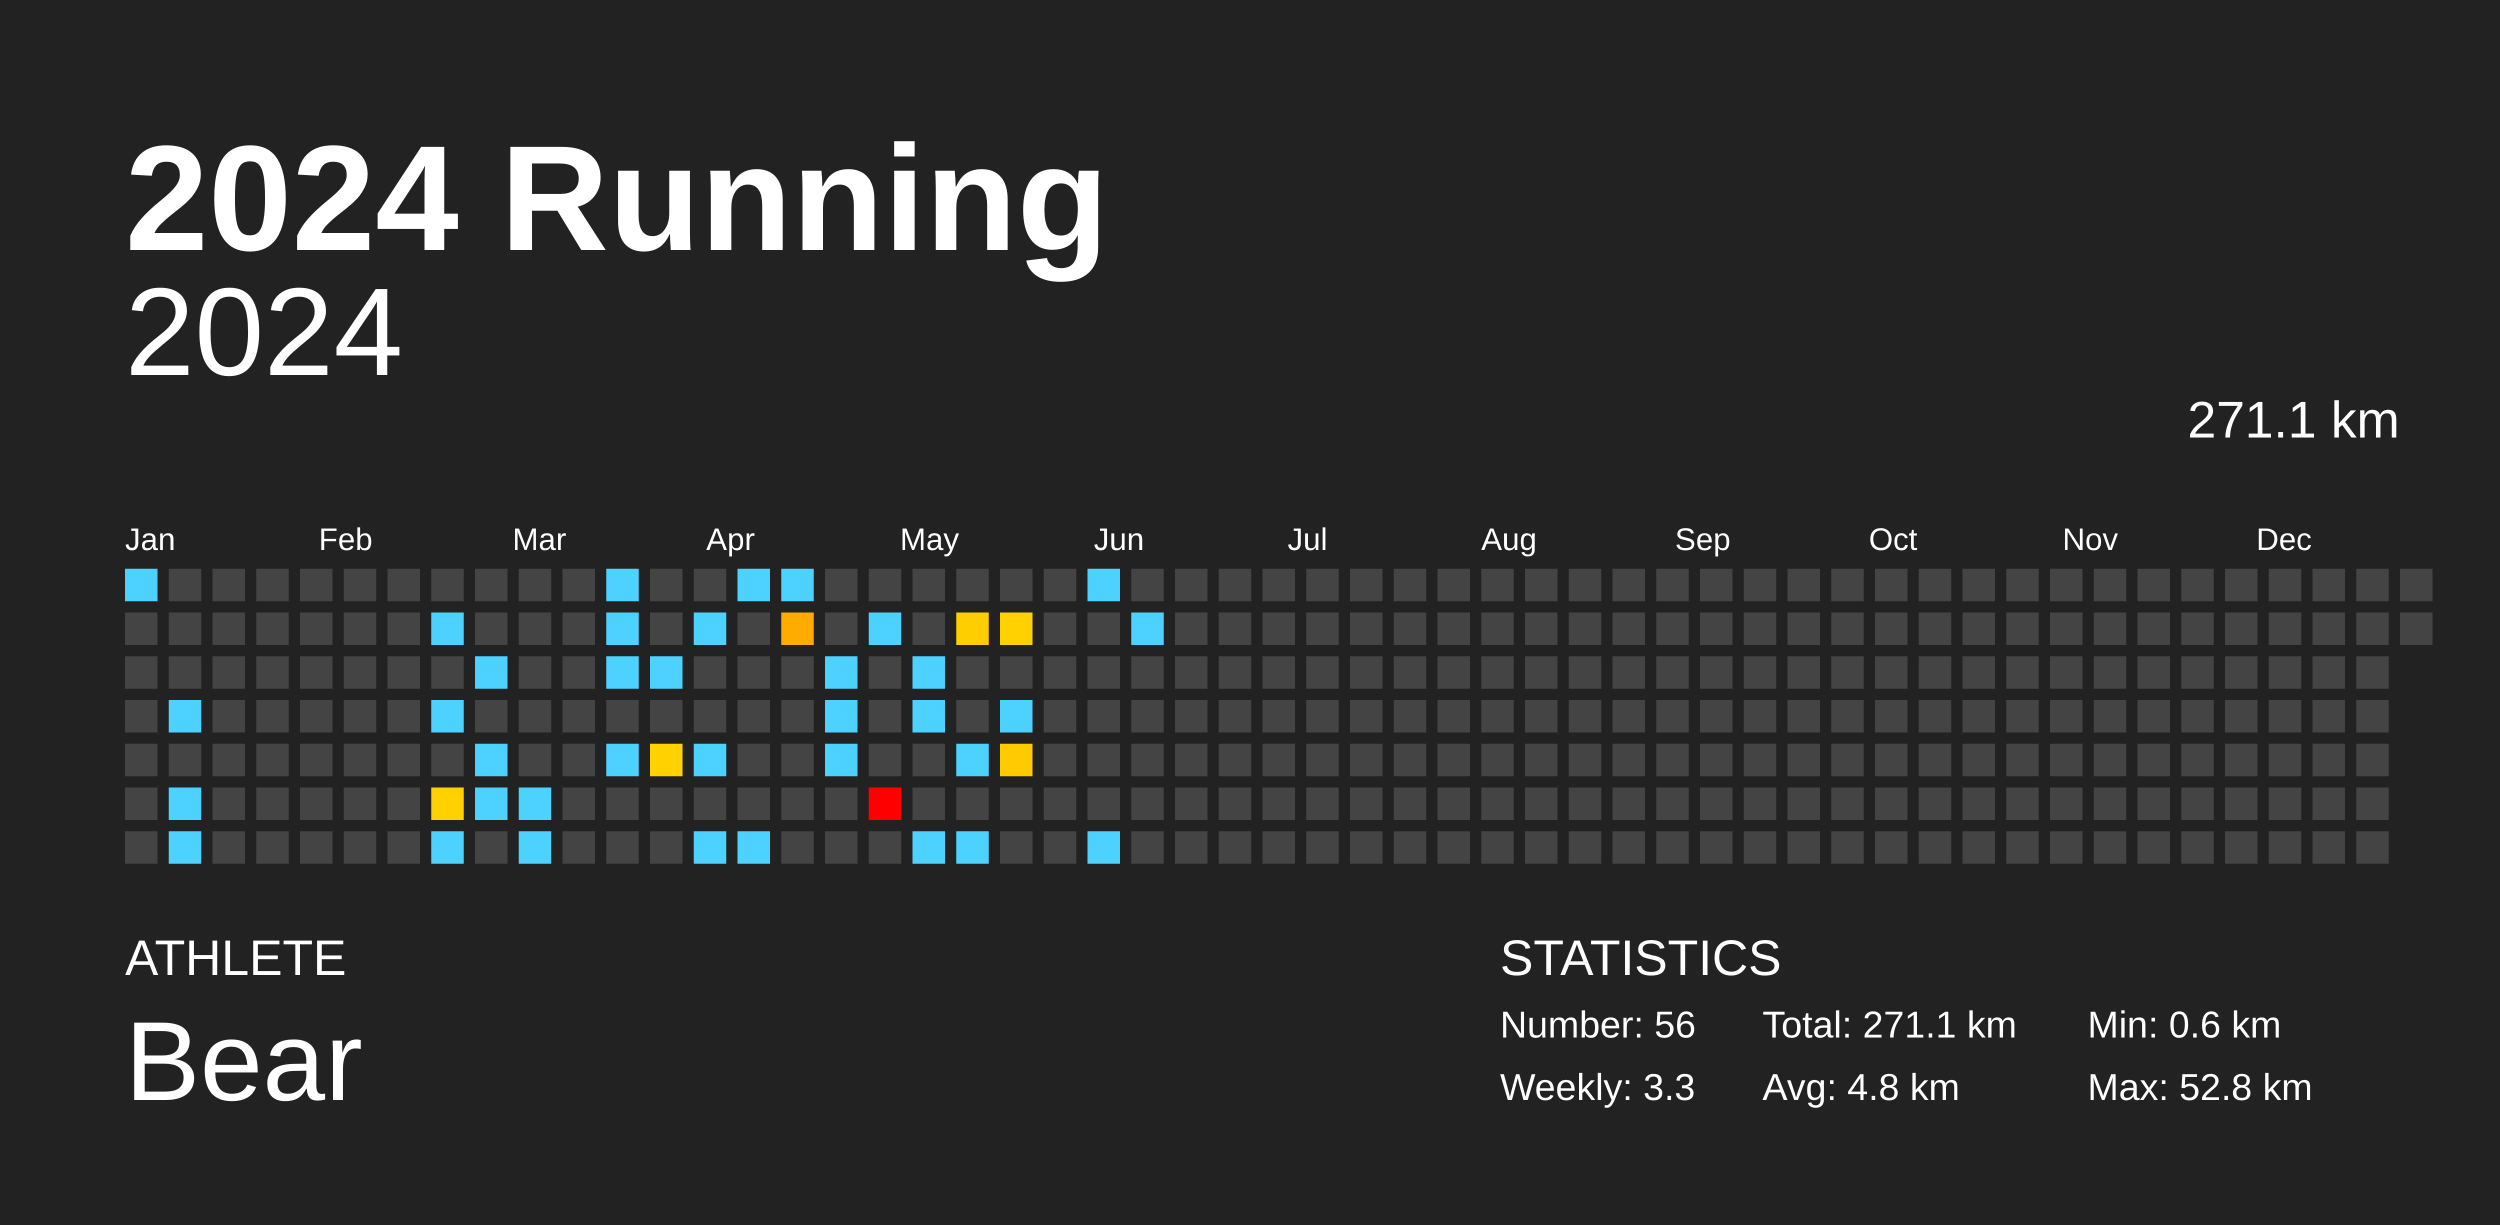
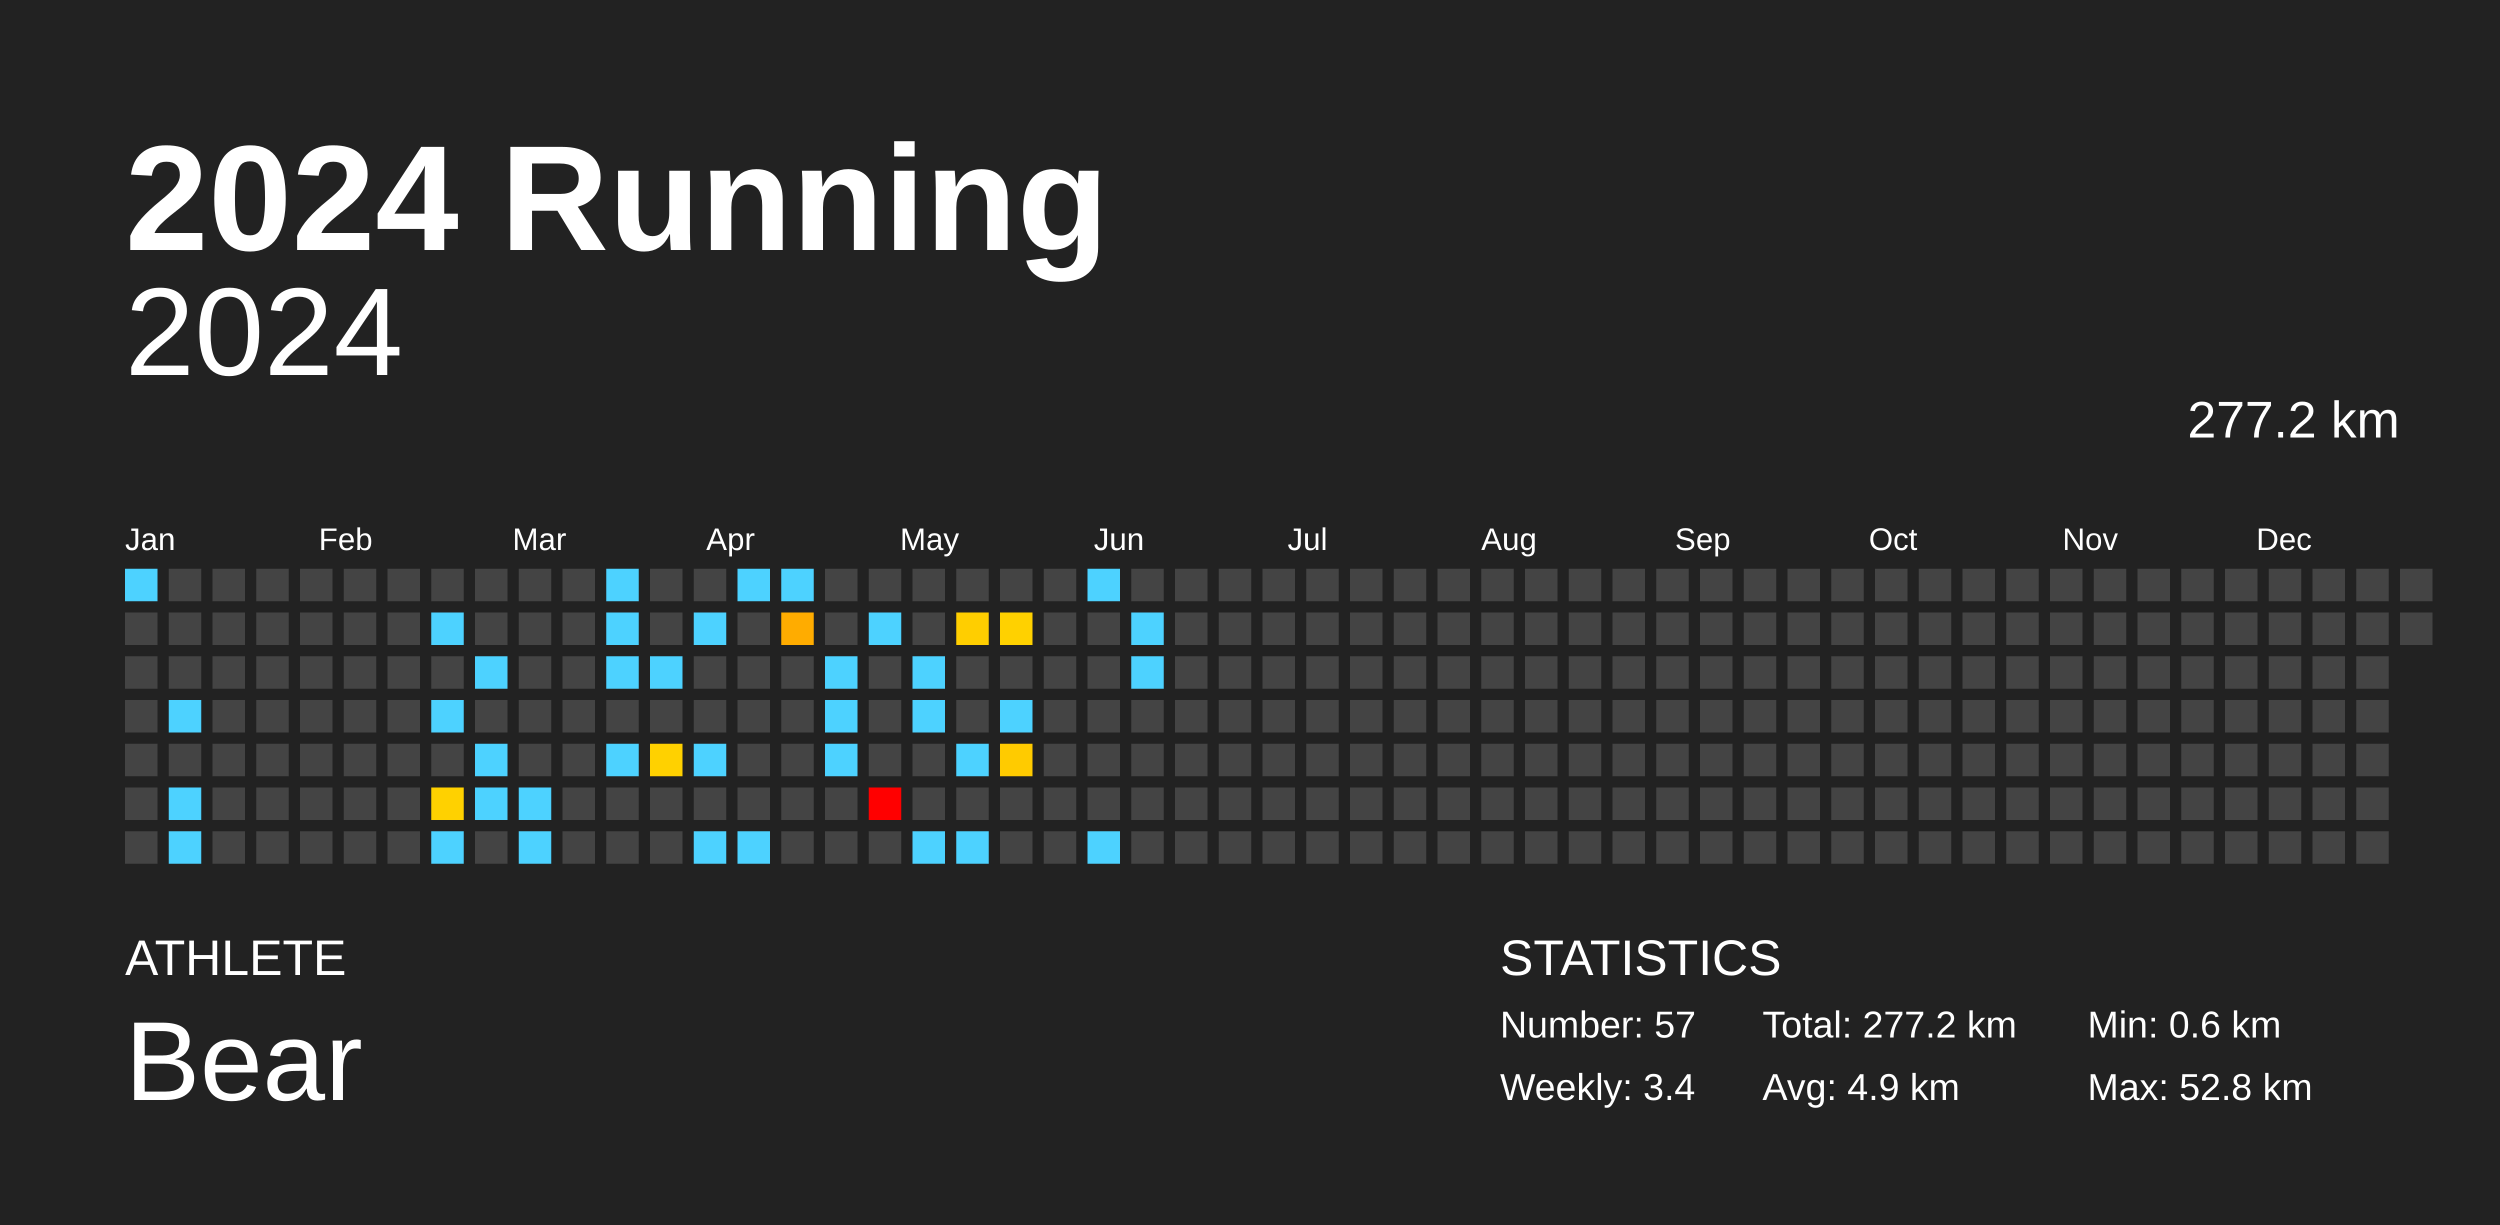
<svg xmlns="http://www.w3.org/2000/svg" baseProfile="full" height="98mm" version="1.1" viewBox="0,0,200,98" width="200mm">
  <defs />
  <rect fill="#222222" height="98" width="200" x="0" y="0" />
  <text fill="#FFFFFF" style="font-size:12px; font-family:Arial; font-weight:bold;" x="10" y="20">2024 Running</text>
  <text fill="#FFFFFF" style="font-size:4px; font-family:Arial" x="10" y="78">ATHLETE</text>
  <text fill="#FFFFFF" style="font-size:9px; font-family:Arial" x="10" y="88">Bear</text>
  <text fill="#FFFFFF" style="font-size:4px; font-family:Arial" x="120" y="78">STATISTICS</text>
-   <text fill="#FFFFFF" style="font-size:3px; font-family:Arial" x="120" y="83">Number: 56</text>
-   <text fill="#FFFFFF" style="font-size:3px; font-family:Arial" x="120" y="88">Weekly: 3.3</text>
-   <text fill="#FFFFFF" style="font-size:3px; font-family:Arial" x="141" y="83">Total: 271.1 km</text>
-   <text fill="#FFFFFF" style="font-size:3px; font-family:Arial" x="141" y="88">Avg: 4.8 km</text>
+   <text fill="#FFFFFF" style="font-size:3px; font-family:Arial" x="120" y="83">Number: 57</text>
+   <text fill="#FFFFFF" style="font-size:3px; font-family:Arial" x="120" y="88">Weekly: 3.4</text>
+   <text fill="#FFFFFF" style="font-size:3px; font-family:Arial" x="141" y="83">Total: 277.2 km</text>
+   <text fill="#FFFFFF" style="font-size:3px; font-family:Arial" x="141" y="88">Avg: 4.9 km</text>
  <text fill="#FFFFFF" style="font-size:3px; font-family:Arial" x="167" y="83">Min: 0.6 km</text>
  <text fill="#FFFFFF" style="font-size:3px; font-family:Arial" x="167" y="88">Max: 52.8 km</text>
  <text alignment-baseline="hanging" fill="#FFFFFF" style="font-size:10.0px; font-family:Arial;" x="10" y="30">2024</text>
-   <text alignment-baseline="hanging" fill="#FFFFFF" style="font-size:4.125px; font-family:Arial;" x="175" y="35">271.1 km</text>
+   <text alignment-baseline="hanging" fill="#FFFFFF" style="font-size:4.125px; font-family:Arial;" x="175" y="35">277.2 km</text>
  <text fill="#FFFFFF" style="font-size:2.5px; font-family:Arial" x="10.0" y="44">Jan</text>
  <text fill="#FFFFFF" style="font-size:2.5px; font-family:Arial" x="25.5" y="44">Feb</text>
  <text fill="#FFFFFF" style="font-size:2.5px; font-family:Arial" x="41.0" y="44">Mar</text>
  <text fill="#FFFFFF" style="font-size:2.5px; font-family:Arial" x="56.5" y="44">Apr</text>
  <text fill="#FFFFFF" style="font-size:2.5px; font-family:Arial" x="72.0" y="44">May</text>
  <text fill="#FFFFFF" style="font-size:2.5px; font-family:Arial" x="87.5" y="44">Jun</text>
  <text fill="#FFFFFF" style="font-size:2.5px; font-family:Arial" x="103.0" y="44">Jul</text>
  <text fill="#FFFFFF" style="font-size:2.5px; font-family:Arial" x="118.5" y="44">Aug</text>
  <text fill="#FFFFFF" style="font-size:2.5px; font-family:Arial" x="134.0" y="44">Sep</text>
  <text fill="#FFFFFF" style="font-size:2.5px; font-family:Arial" x="149.5" y="44">Oct</text>
  <text fill="#FFFFFF" style="font-size:2.5px; font-family:Arial" x="165.0" y="44">Nov</text>
  <text fill="#FFFFFF" style="font-size:2.5px; font-family:Arial" x="180.5" y="44">Dec</text>
  <rect fill="#4dd2ff" height="2.6" width="2.6" x="10.0" y="45.5" />
  <rect fill="#444444" height="2.6" width="2.6" x="10.0" y="49.0" />
  <rect fill="#444444" height="2.6" width="2.6" x="10.0" y="52.5" />
  <rect fill="#444444" height="2.6" width="2.6" x="10.0" y="56.0" />
  <rect fill="#444444" height="2.6" width="2.6" x="10.0" y="59.5" />
  <rect fill="#444444" height="2.6" width="2.6" x="10.0" y="63.0" />
  <rect fill="#444444" height="2.6" width="2.6" x="10.0" y="66.5" />
  <rect fill="#444444" height="2.6" width="2.6" x="13.5" y="45.5" />
  <rect fill="#444444" height="2.6" width="2.6" x="13.5" y="49.0" />
  <rect fill="#444444" height="2.6" width="2.6" x="13.5" y="52.5" />
  <rect fill="#4dd2ff" height="2.6" width="2.6" x="13.5" y="56.0" />
  <rect fill="#444444" height="2.6" width="2.6" x="13.5" y="59.5" />
  <rect fill="#4dd2ff" height="2.6" width="2.6" x="13.5" y="63.0" />
  <rect fill="#4dd2ff" height="2.6" width="2.6" x="13.5" y="66.5" />
  <rect fill="#444444" height="2.6" width="2.6" x="17.0" y="45.5" />
  <rect fill="#444444" height="2.6" width="2.6" x="17.0" y="49.0" />
  <rect fill="#444444" height="2.6" width="2.6" x="17.0" y="52.5" />
  <rect fill="#444444" height="2.6" width="2.6" x="17.0" y="56.0" />
  <rect fill="#444444" height="2.6" width="2.6" x="17.0" y="59.5" />
  <rect fill="#444444" height="2.6" width="2.6" x="17.0" y="63.0" />
  <rect fill="#444444" height="2.6" width="2.6" x="17.0" y="66.5" />
  <rect fill="#444444" height="2.6" width="2.6" x="20.5" y="45.5" />
  <rect fill="#444444" height="2.6" width="2.6" x="20.5" y="49.0" />
  <rect fill="#444444" height="2.6" width="2.6" x="20.5" y="52.5" />
  <rect fill="#444444" height="2.6" width="2.6" x="20.5" y="56.0" />
  <rect fill="#444444" height="2.6" width="2.6" x="20.5" y="59.5" />
  <rect fill="#444444" height="2.6" width="2.6" x="20.5" y="63.0" />
  <rect fill="#444444" height="2.6" width="2.6" x="20.5" y="66.5" />
  <rect fill="#444444" height="2.6" width="2.6" x="24.0" y="45.5" />
  <rect fill="#444444" height="2.6" width="2.6" x="24.0" y="49.0" />
  <rect fill="#444444" height="2.6" width="2.6" x="24.0" y="52.5" />
  <rect fill="#444444" height="2.6" width="2.6" x="24.0" y="56.0" />
  <rect fill="#444444" height="2.6" width="2.6" x="24.0" y="59.5" />
  <rect fill="#444444" height="2.6" width="2.6" x="24.0" y="63.0" />
  <rect fill="#444444" height="2.6" width="2.6" x="24.0" y="66.5" />
  <rect fill="#444444" height="2.6" width="2.6" x="27.5" y="45.5" />
  <rect fill="#444444" height="2.6" width="2.6" x="27.5" y="49.0" />
  <rect fill="#444444" height="2.6" width="2.6" x="27.5" y="52.5" />
  <rect fill="#444444" height="2.6" width="2.6" x="27.5" y="56.0" />
  <rect fill="#444444" height="2.6" width="2.6" x="27.5" y="59.5" />
  <rect fill="#444444" height="2.6" width="2.6" x="27.5" y="63.0" />
  <rect fill="#444444" height="2.6" width="2.6" x="27.5" y="66.5" />
  <rect fill="#444444" height="2.6" width="2.6" x="31.0" y="45.5" />
  <rect fill="#444444" height="2.6" width="2.6" x="31.0" y="49.0" />
  <rect fill="#444444" height="2.6" width="2.6" x="31.0" y="52.5" />
  <rect fill="#444444" height="2.6" width="2.6" x="31.0" y="56.0" />
  <rect fill="#444444" height="2.6" width="2.6" x="31.0" y="59.5" />
  <rect fill="#444444" height="2.6" width="2.6" x="31.0" y="63.0" />
  <rect fill="#444444" height="2.6" width="2.6" x="31.0" y="66.5" />
  <rect fill="#444444" height="2.6" width="2.6" x="34.5" y="45.5" />
  <rect fill="#4dd2ff" height="2.6" width="2.6" x="34.5" y="49.0" />
  <rect fill="#444444" height="2.6" width="2.6" x="34.5" y="52.5" />
  <rect fill="#4dd2ff" height="2.6" width="2.6" x="34.5" y="56.0" />
  <rect fill="#444444" height="2.6" width="2.6" x="34.5" y="59.5" />
  <rect fill="#ffd100" height="2.6" width="2.6" x="34.5" y="63.0" />
  <rect fill="#4dd2ff" height="2.6" width="2.6" x="34.5" y="66.5" />
  <rect fill="#444444" height="2.6" width="2.6" x="38.0" y="45.5" />
  <rect fill="#444444" height="2.6" width="2.6" x="38.0" y="49.0" />
  <rect fill="#4dd2ff" height="2.6" width="2.6" x="38.0" y="52.5" />
  <rect fill="#444444" height="2.6" width="2.6" x="38.0" y="56.0" />
  <rect fill="#4dd2ff" height="2.6" width="2.6" x="38.0" y="59.5" />
  <rect fill="#4dd2ff" height="2.6" width="2.6" x="38.0" y="63.0" />
  <rect fill="#444444" height="2.6" width="2.6" x="38.0" y="66.5" />
  <rect fill="#444444" height="2.6" width="2.6" x="41.5" y="45.5" />
  <rect fill="#444444" height="2.6" width="2.6" x="41.5" y="49.0" />
  <rect fill="#444444" height="2.6" width="2.6" x="41.5" y="52.5" />
  <rect fill="#444444" height="2.6" width="2.6" x="41.5" y="56.0" />
  <rect fill="#444444" height="2.6" width="2.6" x="41.5" y="59.5" />
  <rect fill="#4dd2ff" height="2.6" width="2.6" x="41.5" y="63.0" />
  <rect fill="#4dd2ff" height="2.6" width="2.6" x="41.5" y="66.5" />
  <rect fill="#444444" height="2.6" width="2.6" x="45.0" y="45.5" />
  <rect fill="#444444" height="2.6" width="2.6" x="45.0" y="49.0" />
  <rect fill="#444444" height="2.6" width="2.6" x="45.0" y="52.5" />
  <rect fill="#444444" height="2.6" width="2.6" x="45.0" y="56.0" />
  <rect fill="#444444" height="2.6" width="2.6" x="45.0" y="59.5" />
  <rect fill="#444444" height="2.6" width="2.6" x="45.0" y="63.0" />
  <rect fill="#444444" height="2.6" width="2.6" x="45.0" y="66.5" />
  <rect fill="#4dd2ff" height="2.6" width="2.6" x="48.5" y="45.5" />
  <rect fill="#4dd2ff" height="2.6" width="2.6" x="48.5" y="49.0" />
  <rect fill="#4dd2ff" height="2.6" width="2.6" x="48.5" y="52.5" />
  <rect fill="#444444" height="2.6" width="2.6" x="48.5" y="56.0" />
  <rect fill="#4dd2ff" height="2.6" width="2.6" x="48.5" y="59.5" />
  <rect fill="#444444" height="2.6" width="2.6" x="48.5" y="63.0" />
  <rect fill="#444444" height="2.6" width="2.6" x="48.5" y="66.5" />
  <rect fill="#444444" height="2.6" width="2.6" x="52.0" y="45.5" />
  <rect fill="#444444" height="2.6" width="2.6" x="52.0" y="49.0" />
  <rect fill="#4dd2ff" height="2.6" width="2.6" x="52.0" y="52.5" />
  <rect fill="#444444" height="2.6" width="2.6" x="52.0" y="56.0" />
  <rect fill="#ffd100" height="2.6" width="2.6" x="52.0" y="59.5" />
  <rect fill="#444444" height="2.6" width="2.6" x="52.0" y="63.0" />
  <rect fill="#444444" height="2.6" width="2.6" x="52.0" y="66.5" />
  <rect fill="#444444" height="2.6" width="2.6" x="55.5" y="45.5" />
  <rect fill="#4dd2ff" height="2.6" width="2.6" x="55.5" y="49.0" />
  <rect fill="#444444" height="2.6" width="2.6" x="55.5" y="52.5" />
  <rect fill="#444444" height="2.6" width="2.6" x="55.5" y="56.0" />
  <rect fill="#4dd2ff" height="2.6" width="2.6" x="55.5" y="59.5" />
  <rect fill="#444444" height="2.6" width="2.6" x="55.5" y="63.0" />
  <rect fill="#4dd2ff" height="2.6" width="2.6" x="55.5" y="66.5" />
  <rect fill="#4dd2ff" height="2.6" width="2.6" x="59.0" y="45.5" />
  <rect fill="#444444" height="2.6" width="2.6" x="59.0" y="49.0" />
  <rect fill="#444444" height="2.6" width="2.6" x="59.0" y="52.5" />
  <rect fill="#444444" height="2.6" width="2.6" x="59.0" y="56.0" />
  <rect fill="#444444" height="2.6" width="2.6" x="59.0" y="59.5" />
  <rect fill="#444444" height="2.6" width="2.6" x="59.0" y="63.0" />
  <rect fill="#4dd2ff" height="2.6" width="2.6" x="59.0" y="66.5" />
  <rect fill="#4dd2ff" height="2.6" width="2.6" x="62.5" y="45.5" />
  <rect fill="#ffac00" height="2.6" width="2.6" x="62.5" y="49.0" />
  <rect fill="#444444" height="2.6" width="2.6" x="62.5" y="52.5" />
  <rect fill="#444444" height="2.6" width="2.6" x="62.5" y="56.0" />
  <rect fill="#444444" height="2.6" width="2.6" x="62.5" y="59.5" />
  <rect fill="#444444" height="2.6" width="2.6" x="62.5" y="63.0" />
  <rect fill="#444444" height="2.6" width="2.6" x="62.5" y="66.5" />
  <rect fill="#444444" height="2.6" width="2.6" x="66.0" y="45.5" />
  <rect fill="#444444" height="2.6" width="2.6" x="66.0" y="49.0" />
  <rect fill="#4dd2ff" height="2.6" width="2.6" x="66.0" y="52.5" />
  <rect fill="#4dd2ff" height="2.6" width="2.6" x="66.0" y="56.0" />
  <rect fill="#4dd2ff" height="2.6" width="2.6" x="66.0" y="59.5" />
  <rect fill="#444444" height="2.6" width="2.6" x="66.0" y="63.0" />
  <rect fill="#444444" height="2.6" width="2.6" x="66.0" y="66.5" />
  <rect fill="#444444" height="2.6" width="2.6" x="69.5" y="45.5" />
  <rect fill="#4dd2ff" height="2.6" width="2.6" x="69.5" y="49.0" />
  <rect fill="#444444" height="2.6" width="2.6" x="69.5" y="52.5" />
  <rect fill="#444444" height="2.6" width="2.6" x="69.5" y="56.0" />
  <rect fill="#444444" height="2.6" width="2.6" x="69.5" y="59.5" />
  <rect fill="red" height="2.6" width="2.6" x="69.5" y="63.0" />
  <rect fill="#444444" height="2.6" width="2.6" x="69.5" y="66.5" />
  <rect fill="#444444" height="2.6" width="2.6" x="73.0" y="45.5" />
  <rect fill="#444444" height="2.6" width="2.6" x="73.0" y="49.0" />
  <rect fill="#4dd2ff" height="2.6" width="2.6" x="73.0" y="52.5" />
  <rect fill="#4dd2ff" height="2.6" width="2.6" x="73.0" y="56.0" />
  <rect fill="#444444" height="2.6" width="2.6" x="73.0" y="59.5" />
  <rect fill="#444444" height="2.6" width="2.6" x="73.0" y="63.0" />
  <rect fill="#4dd2ff" height="2.6" width="2.6" x="73.0" y="66.5" />
  <rect fill="#444444" height="2.6" width="2.6" x="76.5" y="45.5" />
  <rect fill="#ffce00" height="2.6" width="2.6" x="76.5" y="49.0" />
  <rect fill="#444444" height="2.6" width="2.6" x="76.5" y="52.5" />
  <rect fill="#444444" height="2.6" width="2.6" x="76.5" y="56.0" />
  <rect fill="#4dd2ff" height="2.6" width="2.6" x="76.5" y="59.5" />
  <rect fill="#444444" height="2.6" width="2.6" x="76.5" y="63.0" />
  <rect fill="#4dd2ff" height="2.6" width="2.6" x="76.5" y="66.5" />
  <rect fill="#444444" height="2.6" width="2.6" x="80.0" y="45.5" />
  <rect fill="#ffd100" height="2.6" width="2.6" x="80.0" y="49.0" />
  <rect fill="#444444" height="2.6" width="2.6" x="80.0" y="52.5" />
  <rect fill="#4dd2ff" height="2.6" width="2.6" x="80.0" y="56.0" />
  <rect fill="#ffcb00" height="2.6" width="2.6" x="80.0" y="59.5" />
  <rect fill="#444444" height="2.6" width="2.6" x="80.0" y="63.0" />
  <rect fill="#444444" height="2.6" width="2.6" x="80.0" y="66.5" />
  <rect fill="#444444" height="2.6" width="2.6" x="83.5" y="45.5" />
  <rect fill="#444444" height="2.6" width="2.6" x="83.5" y="49.0" />
  <rect fill="#444444" height="2.6" width="2.6" x="83.5" y="52.5" />
  <rect fill="#444444" height="2.6" width="2.6" x="83.5" y="56.0" />
  <rect fill="#444444" height="2.6" width="2.6" x="83.5" y="59.5" />
  <rect fill="#444444" height="2.6" width="2.6" x="83.5" y="63.0" />
  <rect fill="#444444" height="2.6" width="2.6" x="83.5" y="66.5" />
  <rect fill="#4dd2ff" height="2.6" width="2.6" x="87.0" y="45.5" />
  <rect fill="#444444" height="2.6" width="2.6" x="87.0" y="49.0" />
  <rect fill="#444444" height="2.6" width="2.6" x="87.0" y="52.5" />
  <rect fill="#444444" height="2.6" width="2.6" x="87.0" y="56.0" />
  <rect fill="#444444" height="2.6" width="2.6" x="87.0" y="59.5" />
  <rect fill="#444444" height="2.6" width="2.6" x="87.0" y="63.0" />
  <rect fill="#4dd2ff" height="2.6" width="2.6" x="87.0" y="66.5" />
  <rect fill="#444444" height="2.6" width="2.6" x="90.5" y="45.5" />
  <rect fill="#4dd2ff" height="2.6" width="2.6" x="90.5" y="49.0" />
-   <rect fill="#444444" height="2.6" width="2.6" x="90.5" y="52.5" />
+   <rect fill="#4dd2ff" height="2.6" width="2.6" x="90.5" y="52.5" />
  <rect fill="#444444" height="2.6" width="2.6" x="90.5" y="56.0" />
  <rect fill="#444444" height="2.6" width="2.6" x="90.5" y="59.5" />
  <rect fill="#444444" height="2.6" width="2.6" x="90.5" y="63.0" />
  <rect fill="#444444" height="2.6" width="2.6" x="90.5" y="66.5" />
  <rect fill="#444444" height="2.6" width="2.6" x="94.0" y="45.5" />
  <rect fill="#444444" height="2.6" width="2.6" x="94.0" y="49.0" />
  <rect fill="#444444" height="2.6" width="2.6" x="94.0" y="52.5" />
  <rect fill="#444444" height="2.6" width="2.6" x="94.0" y="56.0" />
  <rect fill="#444444" height="2.6" width="2.6" x="94.0" y="59.5" />
  <rect fill="#444444" height="2.6" width="2.6" x="94.0" y="63.0" />
  <rect fill="#444444" height="2.6" width="2.6" x="94.0" y="66.5" />
  <rect fill="#444444" height="2.6" width="2.6" x="97.5" y="45.5" />
  <rect fill="#444444" height="2.6" width="2.6" x="97.5" y="49.0" />
  <rect fill="#444444" height="2.6" width="2.6" x="97.5" y="52.5" />
  <rect fill="#444444" height="2.6" width="2.6" x="97.5" y="56.0" />
  <rect fill="#444444" height="2.6" width="2.6" x="97.5" y="59.5" />
  <rect fill="#444444" height="2.6" width="2.6" x="97.5" y="63.0" />
  <rect fill="#444444" height="2.6" width="2.6" x="97.5" y="66.5" />
  <rect fill="#444444" height="2.6" width="2.6" x="101.0" y="45.5" />
  <rect fill="#444444" height="2.6" width="2.6" x="101.0" y="49.0" />
  <rect fill="#444444" height="2.6" width="2.6" x="101.0" y="52.5" />
  <rect fill="#444444" height="2.6" width="2.6" x="101.0" y="56.0" />
  <rect fill="#444444" height="2.6" width="2.6" x="101.0" y="59.5" />
  <rect fill="#444444" height="2.6" width="2.6" x="101.0" y="63.0" />
  <rect fill="#444444" height="2.6" width="2.6" x="101.0" y="66.5" />
  <rect fill="#444444" height="2.6" width="2.6" x="104.5" y="45.5" />
  <rect fill="#444444" height="2.6" width="2.6" x="104.5" y="49.0" />
  <rect fill="#444444" height="2.6" width="2.6" x="104.5" y="52.5" />
  <rect fill="#444444" height="2.6" width="2.6" x="104.5" y="56.0" />
  <rect fill="#444444" height="2.6" width="2.6" x="104.5" y="59.5" />
  <rect fill="#444444" height="2.6" width="2.6" x="104.5" y="63.0" />
  <rect fill="#444444" height="2.6" width="2.6" x="104.5" y="66.5" />
  <rect fill="#444444" height="2.6" width="2.6" x="108.0" y="45.5" />
  <rect fill="#444444" height="2.6" width="2.6" x="108.0" y="49.0" />
  <rect fill="#444444" height="2.6" width="2.6" x="108.0" y="52.5" />
  <rect fill="#444444" height="2.6" width="2.6" x="108.0" y="56.0" />
  <rect fill="#444444" height="2.6" width="2.6" x="108.0" y="59.5" />
  <rect fill="#444444" height="2.6" width="2.6" x="108.0" y="63.0" />
  <rect fill="#444444" height="2.6" width="2.6" x="108.0" y="66.5" />
  <rect fill="#444444" height="2.6" width="2.6" x="111.5" y="45.5" />
  <rect fill="#444444" height="2.6" width="2.6" x="111.5" y="49.0" />
  <rect fill="#444444" height="2.6" width="2.6" x="111.5" y="52.5" />
  <rect fill="#444444" height="2.6" width="2.6" x="111.5" y="56.0" />
  <rect fill="#444444" height="2.6" width="2.6" x="111.5" y="59.5" />
  <rect fill="#444444" height="2.6" width="2.6" x="111.5" y="63.0" />
  <rect fill="#444444" height="2.6" width="2.6" x="111.5" y="66.5" />
  <rect fill="#444444" height="2.6" width="2.6" x="115.0" y="45.5" />
  <rect fill="#444444" height="2.6" width="2.6" x="115.0" y="49.0" />
  <rect fill="#444444" height="2.6" width="2.6" x="115.0" y="52.5" />
  <rect fill="#444444" height="2.6" width="2.6" x="115.0" y="56.0" />
  <rect fill="#444444" height="2.6" width="2.6" x="115.0" y="59.5" />
  <rect fill="#444444" height="2.6" width="2.6" x="115.0" y="63.0" />
  <rect fill="#444444" height="2.6" width="2.6" x="115.0" y="66.5" />
  <rect fill="#444444" height="2.6" width="2.6" x="118.5" y="45.5" />
  <rect fill="#444444" height="2.6" width="2.6" x="118.5" y="49.0" />
  <rect fill="#444444" height="2.6" width="2.6" x="118.5" y="52.5" />
  <rect fill="#444444" height="2.6" width="2.6" x="118.5" y="56.0" />
  <rect fill="#444444" height="2.6" width="2.6" x="118.5" y="59.5" />
  <rect fill="#444444" height="2.6" width="2.6" x="118.5" y="63.0" />
  <rect fill="#444444" height="2.6" width="2.6" x="118.5" y="66.5" />
  <rect fill="#444444" height="2.6" width="2.6" x="122.0" y="45.5" />
  <rect fill="#444444" height="2.6" width="2.6" x="122.0" y="49.0" />
  <rect fill="#444444" height="2.6" width="2.6" x="122.0" y="52.5" />
  <rect fill="#444444" height="2.6" width="2.6" x="122.0" y="56.0" />
  <rect fill="#444444" height="2.6" width="2.6" x="122.0" y="59.5" />
  <rect fill="#444444" height="2.6" width="2.6" x="122.0" y="63.0" />
  <rect fill="#444444" height="2.6" width="2.6" x="122.0" y="66.5" />
  <rect fill="#444444" height="2.6" width="2.6" x="125.5" y="45.5" />
  <rect fill="#444444" height="2.6" width="2.6" x="125.5" y="49.0" />
  <rect fill="#444444" height="2.6" width="2.6" x="125.5" y="52.5" />
  <rect fill="#444444" height="2.6" width="2.6" x="125.5" y="56.0" />
  <rect fill="#444444" height="2.6" width="2.6" x="125.5" y="59.5" />
  <rect fill="#444444" height="2.6" width="2.6" x="125.5" y="63.0" />
  <rect fill="#444444" height="2.6" width="2.6" x="125.5" y="66.5" />
  <rect fill="#444444" height="2.6" width="2.6" x="129.0" y="45.5" />
  <rect fill="#444444" height="2.6" width="2.6" x="129.0" y="49.0" />
  <rect fill="#444444" height="2.6" width="2.6" x="129.0" y="52.5" />
  <rect fill="#444444" height="2.6" width="2.6" x="129.0" y="56.0" />
  <rect fill="#444444" height="2.6" width="2.6" x="129.0" y="59.5" />
  <rect fill="#444444" height="2.6" width="2.6" x="129.0" y="63.0" />
  <rect fill="#444444" height="2.6" width="2.6" x="129.0" y="66.5" />
  <rect fill="#444444" height="2.6" width="2.6" x="132.5" y="45.5" />
  <rect fill="#444444" height="2.6" width="2.6" x="132.5" y="49.0" />
  <rect fill="#444444" height="2.6" width="2.6" x="132.5" y="52.5" />
  <rect fill="#444444" height="2.6" width="2.6" x="132.5" y="56.0" />
  <rect fill="#444444" height="2.6" width="2.6" x="132.5" y="59.5" />
  <rect fill="#444444" height="2.6" width="2.6" x="132.5" y="63.0" />
  <rect fill="#444444" height="2.6" width="2.6" x="132.5" y="66.5" />
  <rect fill="#444444" height="2.6" width="2.6" x="136.0" y="45.5" />
  <rect fill="#444444" height="2.6" width="2.6" x="136.0" y="49.0" />
  <rect fill="#444444" height="2.6" width="2.6" x="136.0" y="52.5" />
  <rect fill="#444444" height="2.6" width="2.6" x="136.0" y="56.0" />
  <rect fill="#444444" height="2.6" width="2.6" x="136.0" y="59.5" />
  <rect fill="#444444" height="2.6" width="2.6" x="136.0" y="63.0" />
  <rect fill="#444444" height="2.6" width="2.6" x="136.0" y="66.5" />
  <rect fill="#444444" height="2.6" width="2.6" x="139.5" y="45.5" />
  <rect fill="#444444" height="2.6" width="2.6" x="139.5" y="49.0" />
  <rect fill="#444444" height="2.6" width="2.6" x="139.5" y="52.5" />
  <rect fill="#444444" height="2.6" width="2.6" x="139.5" y="56.0" />
  <rect fill="#444444" height="2.6" width="2.6" x="139.5" y="59.5" />
  <rect fill="#444444" height="2.6" width="2.6" x="139.5" y="63.0" />
  <rect fill="#444444" height="2.6" width="2.6" x="139.5" y="66.5" />
  <rect fill="#444444" height="2.6" width="2.6" x="143.0" y="45.5" />
  <rect fill="#444444" height="2.6" width="2.6" x="143.0" y="49.0" />
  <rect fill="#444444" height="2.6" width="2.6" x="143.0" y="52.5" />
  <rect fill="#444444" height="2.6" width="2.6" x="143.0" y="56.0" />
  <rect fill="#444444" height="2.6" width="2.6" x="143.0" y="59.5" />
  <rect fill="#444444" height="2.6" width="2.6" x="143.0" y="63.0" />
  <rect fill="#444444" height="2.6" width="2.6" x="143.0" y="66.5" />
  <rect fill="#444444" height="2.6" width="2.6" x="146.5" y="45.5" />
  <rect fill="#444444" height="2.6" width="2.6" x="146.5" y="49.0" />
  <rect fill="#444444" height="2.6" width="2.6" x="146.5" y="52.5" />
  <rect fill="#444444" height="2.6" width="2.6" x="146.5" y="56.0" />
  <rect fill="#444444" height="2.6" width="2.6" x="146.5" y="59.5" />
  <rect fill="#444444" height="2.6" width="2.6" x="146.5" y="63.0" />
  <rect fill="#444444" height="2.6" width="2.6" x="146.5" y="66.5" />
  <rect fill="#444444" height="2.6" width="2.6" x="150.0" y="45.5" />
  <rect fill="#444444" height="2.6" width="2.6" x="150.0" y="49.0" />
  <rect fill="#444444" height="2.6" width="2.6" x="150.0" y="52.5" />
  <rect fill="#444444" height="2.6" width="2.6" x="150.0" y="56.0" />
  <rect fill="#444444" height="2.6" width="2.6" x="150.0" y="59.5" />
  <rect fill="#444444" height="2.6" width="2.6" x="150.0" y="63.0" />
  <rect fill="#444444" height="2.6" width="2.6" x="150.0" y="66.5" />
  <rect fill="#444444" height="2.6" width="2.6" x="153.5" y="45.5" />
  <rect fill="#444444" height="2.6" width="2.6" x="153.5" y="49.0" />
  <rect fill="#444444" height="2.6" width="2.6" x="153.5" y="52.5" />
  <rect fill="#444444" height="2.6" width="2.6" x="153.5" y="56.0" />
  <rect fill="#444444" height="2.6" width="2.6" x="153.5" y="59.5" />
  <rect fill="#444444" height="2.6" width="2.6" x="153.5" y="63.0" />
  <rect fill="#444444" height="2.6" width="2.6" x="153.5" y="66.5" />
  <rect fill="#444444" height="2.6" width="2.6" x="157.0" y="45.5" />
  <rect fill="#444444" height="2.6" width="2.6" x="157.0" y="49.0" />
  <rect fill="#444444" height="2.6" width="2.6" x="157.0" y="52.5" />
  <rect fill="#444444" height="2.6" width="2.6" x="157.0" y="56.0" />
  <rect fill="#444444" height="2.6" width="2.6" x="157.0" y="59.5" />
  <rect fill="#444444" height="2.6" width="2.6" x="157.0" y="63.0" />
  <rect fill="#444444" height="2.6" width="2.6" x="157.0" y="66.5" />
  <rect fill="#444444" height="2.6" width="2.6" x="160.5" y="45.5" />
  <rect fill="#444444" height="2.6" width="2.6" x="160.5" y="49.0" />
  <rect fill="#444444" height="2.6" width="2.6" x="160.5" y="52.5" />
  <rect fill="#444444" height="2.6" width="2.6" x="160.5" y="56.0" />
  <rect fill="#444444" height="2.6" width="2.6" x="160.5" y="59.5" />
  <rect fill="#444444" height="2.6" width="2.6" x="160.5" y="63.0" />
  <rect fill="#444444" height="2.6" width="2.6" x="160.5" y="66.5" />
  <rect fill="#444444" height="2.6" width="2.6" x="164.0" y="45.5" />
  <rect fill="#444444" height="2.6" width="2.6" x="164.0" y="49.0" />
  <rect fill="#444444" height="2.6" width="2.6" x="164.0" y="52.5" />
  <rect fill="#444444" height="2.6" width="2.6" x="164.0" y="56.0" />
  <rect fill="#444444" height="2.6" width="2.6" x="164.0" y="59.5" />
  <rect fill="#444444" height="2.6" width="2.6" x="164.0" y="63.0" />
  <rect fill="#444444" height="2.6" width="2.6" x="164.0" y="66.5" />
  <rect fill="#444444" height="2.6" width="2.6" x="167.5" y="45.5" />
  <rect fill="#444444" height="2.6" width="2.6" x="167.5" y="49.0" />
  <rect fill="#444444" height="2.6" width="2.6" x="167.5" y="52.5" />
  <rect fill="#444444" height="2.6" width="2.6" x="167.5" y="56.0" />
  <rect fill="#444444" height="2.6" width="2.6" x="167.5" y="59.5" />
  <rect fill="#444444" height="2.6" width="2.6" x="167.5" y="63.0" />
  <rect fill="#444444" height="2.6" width="2.6" x="167.5" y="66.5" />
  <rect fill="#444444" height="2.6" width="2.6" x="171.0" y="45.5" />
  <rect fill="#444444" height="2.6" width="2.6" x="171.0" y="49.0" />
  <rect fill="#444444" height="2.6" width="2.6" x="171.0" y="52.5" />
  <rect fill="#444444" height="2.6" width="2.6" x="171.0" y="56.0" />
  <rect fill="#444444" height="2.6" width="2.6" x="171.0" y="59.5" />
  <rect fill="#444444" height="2.6" width="2.6" x="171.0" y="63.0" />
  <rect fill="#444444" height="2.6" width="2.6" x="171.0" y="66.5" />
  <rect fill="#444444" height="2.6" width="2.6" x="174.5" y="45.5" />
  <rect fill="#444444" height="2.6" width="2.6" x="174.5" y="49.0" />
  <rect fill="#444444" height="2.6" width="2.6" x="174.5" y="52.5" />
  <rect fill="#444444" height="2.6" width="2.6" x="174.5" y="56.0" />
  <rect fill="#444444" height="2.6" width="2.6" x="174.5" y="59.5" />
  <rect fill="#444444" height="2.6" width="2.6" x="174.5" y="63.0" />
  <rect fill="#444444" height="2.6" width="2.6" x="174.5" y="66.5" />
  <rect fill="#444444" height="2.6" width="2.6" x="178.0" y="45.5" />
  <rect fill="#444444" height="2.6" width="2.6" x="178.0" y="49.0" />
  <rect fill="#444444" height="2.6" width="2.6" x="178.0" y="52.5" />
  <rect fill="#444444" height="2.6" width="2.6" x="178.0" y="56.0" />
  <rect fill="#444444" height="2.6" width="2.6" x="178.0" y="59.5" />
  <rect fill="#444444" height="2.6" width="2.6" x="178.0" y="63.0" />
  <rect fill="#444444" height="2.6" width="2.6" x="178.0" y="66.5" />
  <rect fill="#444444" height="2.6" width="2.6" x="181.5" y="45.5" />
  <rect fill="#444444" height="2.6" width="2.6" x="181.5" y="49.0" />
  <rect fill="#444444" height="2.6" width="2.6" x="181.5" y="52.5" />
  <rect fill="#444444" height="2.6" width="2.6" x="181.5" y="56.0" />
  <rect fill="#444444" height="2.6" width="2.6" x="181.5" y="59.5" />
  <rect fill="#444444" height="2.6" width="2.6" x="181.5" y="63.0" />
  <rect fill="#444444" height="2.6" width="2.6" x="181.5" y="66.5" />
  <rect fill="#444444" height="2.6" width="2.6" x="185.0" y="45.5" />
  <rect fill="#444444" height="2.6" width="2.6" x="185.0" y="49.0" />
  <rect fill="#444444" height="2.6" width="2.6" x="185.0" y="52.5" />
  <rect fill="#444444" height="2.6" width="2.6" x="185.0" y="56.0" />
  <rect fill="#444444" height="2.6" width="2.6" x="185.0" y="59.5" />
  <rect fill="#444444" height="2.6" width="2.6" x="185.0" y="63.0" />
  <rect fill="#444444" height="2.6" width="2.6" x="185.0" y="66.5" />
  <rect fill="#444444" height="2.6" width="2.6" x="188.5" y="45.5" />
  <rect fill="#444444" height="2.6" width="2.6" x="188.5" y="49.0" />
  <rect fill="#444444" height="2.6" width="2.6" x="188.5" y="52.5" />
  <rect fill="#444444" height="2.6" width="2.6" x="188.5" y="56.0" />
  <rect fill="#444444" height="2.6" width="2.6" x="188.5" y="59.5" />
  <rect fill="#444444" height="2.6" width="2.6" x="188.5" y="63.0" />
  <rect fill="#444444" height="2.6" width="2.6" x="188.5" y="66.5" />
  <rect fill="#444444" height="2.6" width="2.6" x="192.0" y="45.5" />
  <rect fill="#444444" height="2.6" width="2.6" x="192.0" y="49.0" />
</svg>
